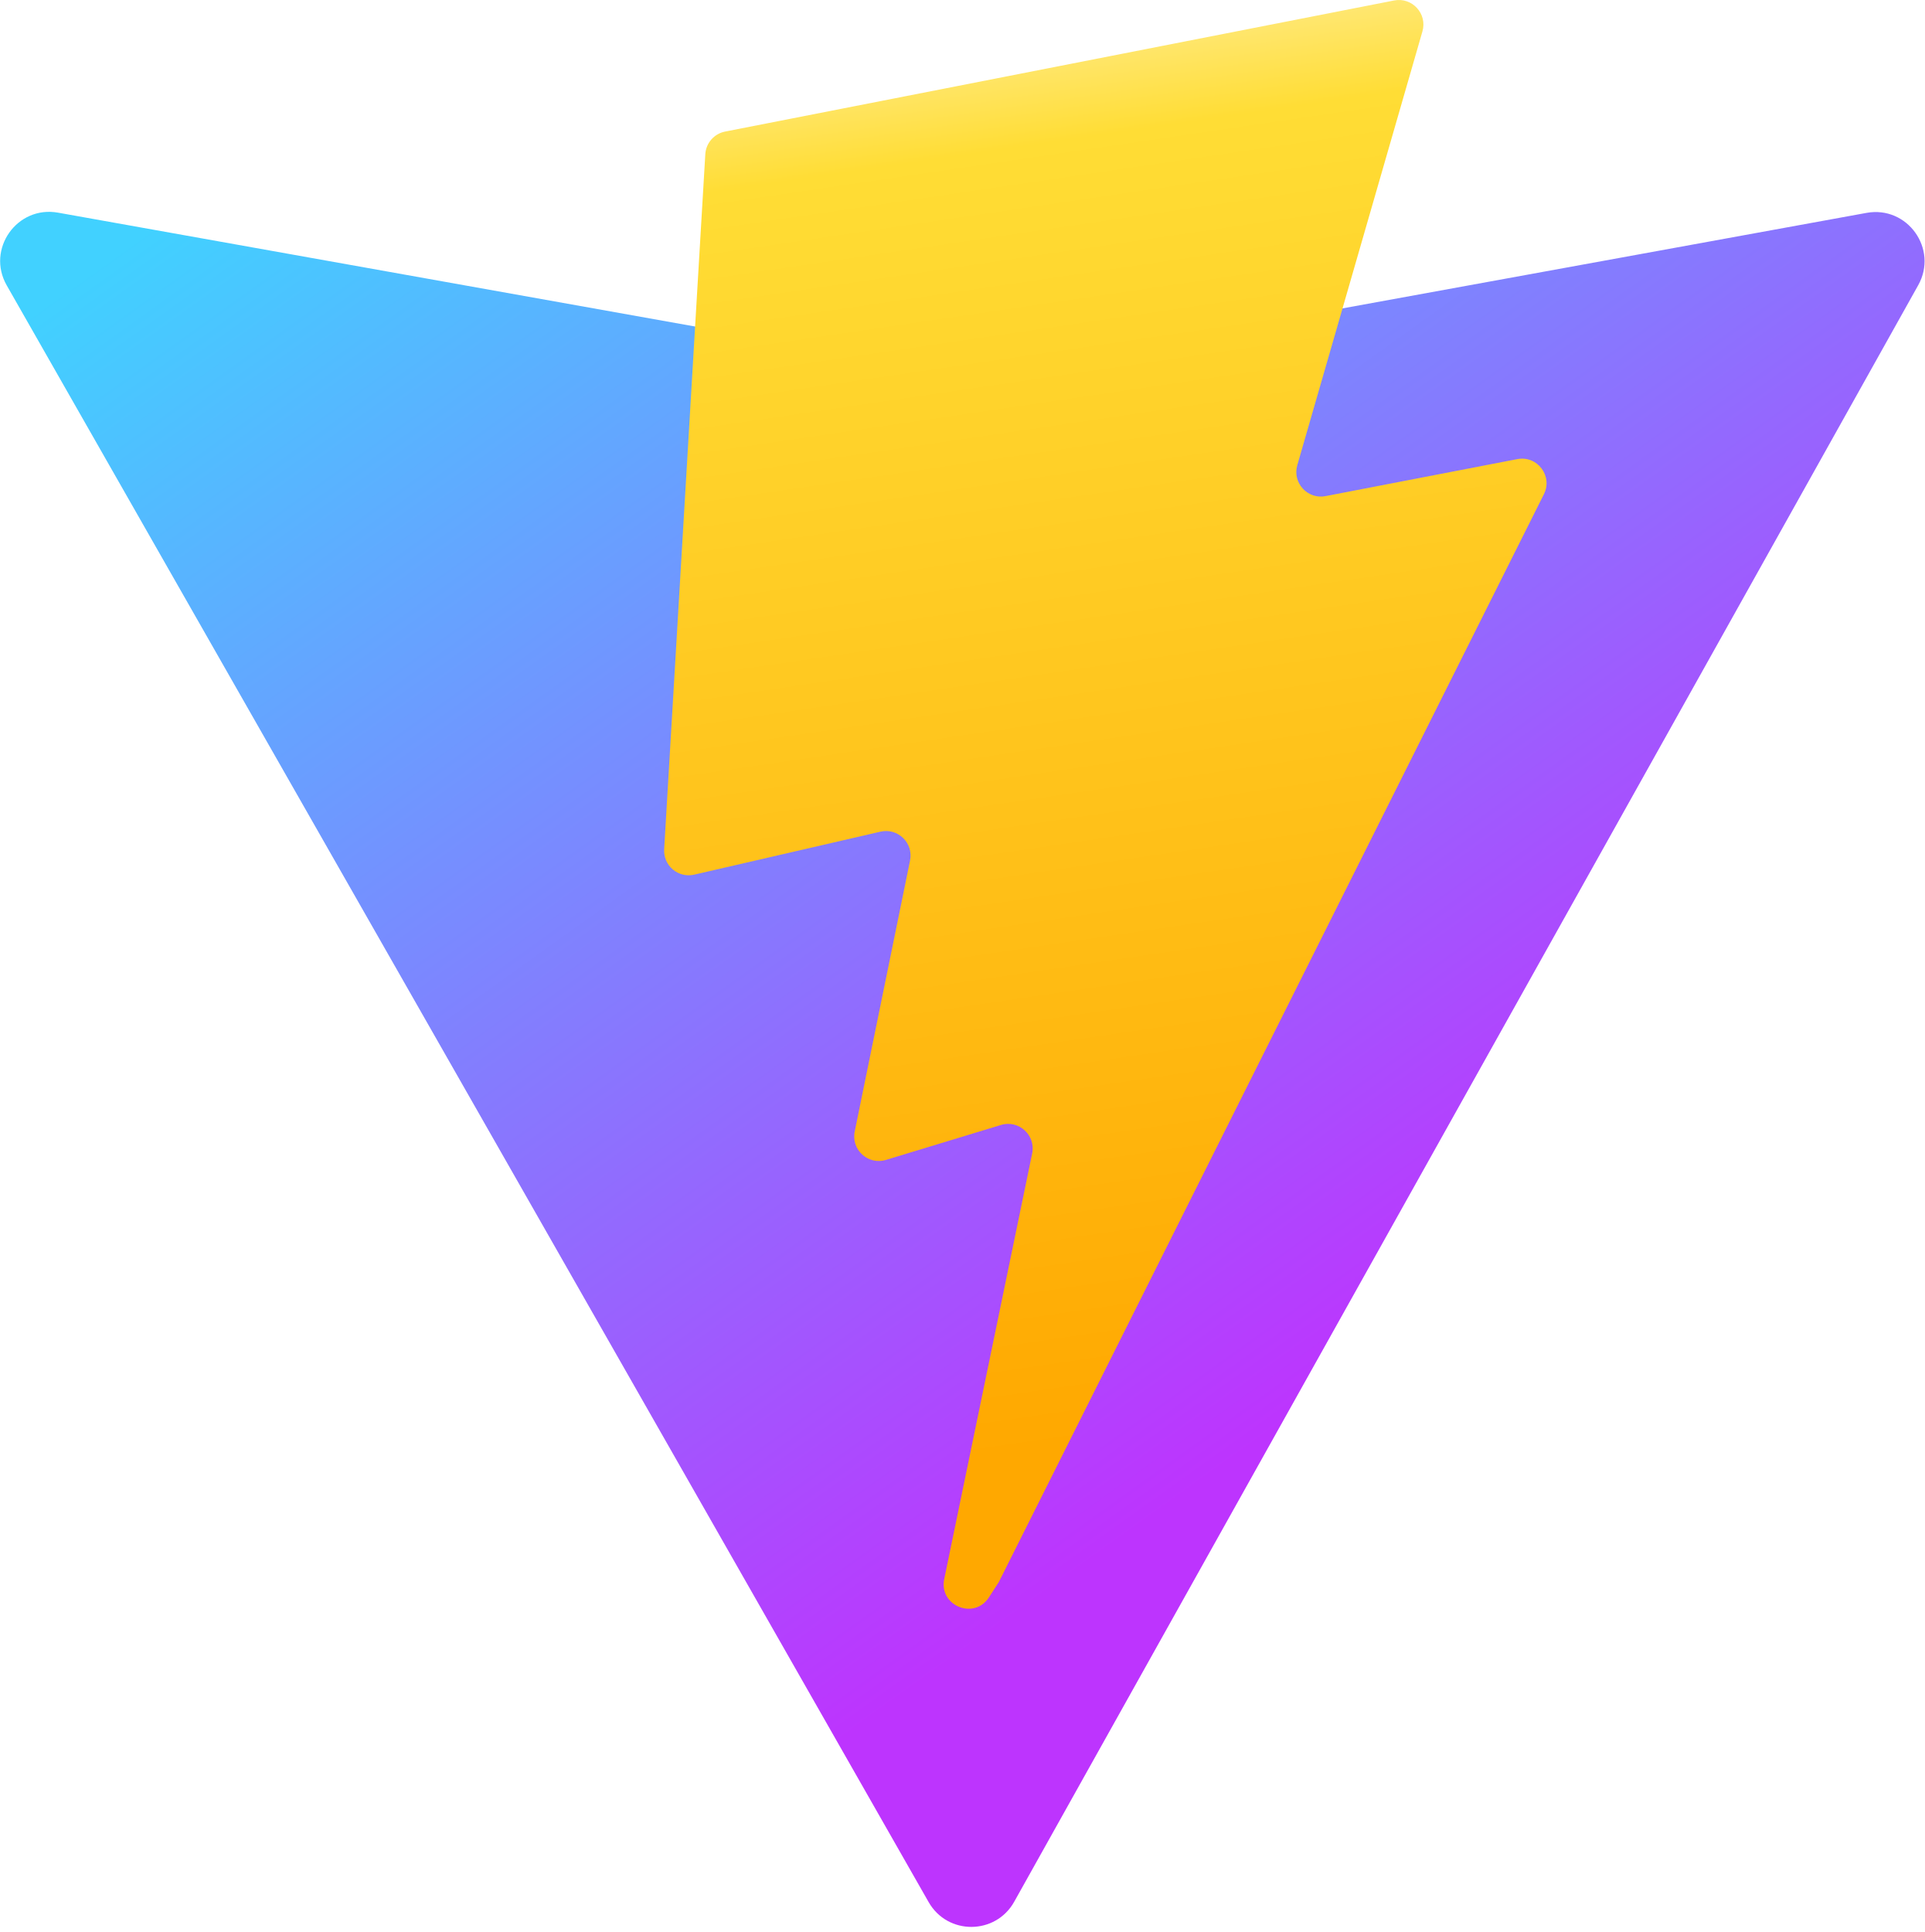
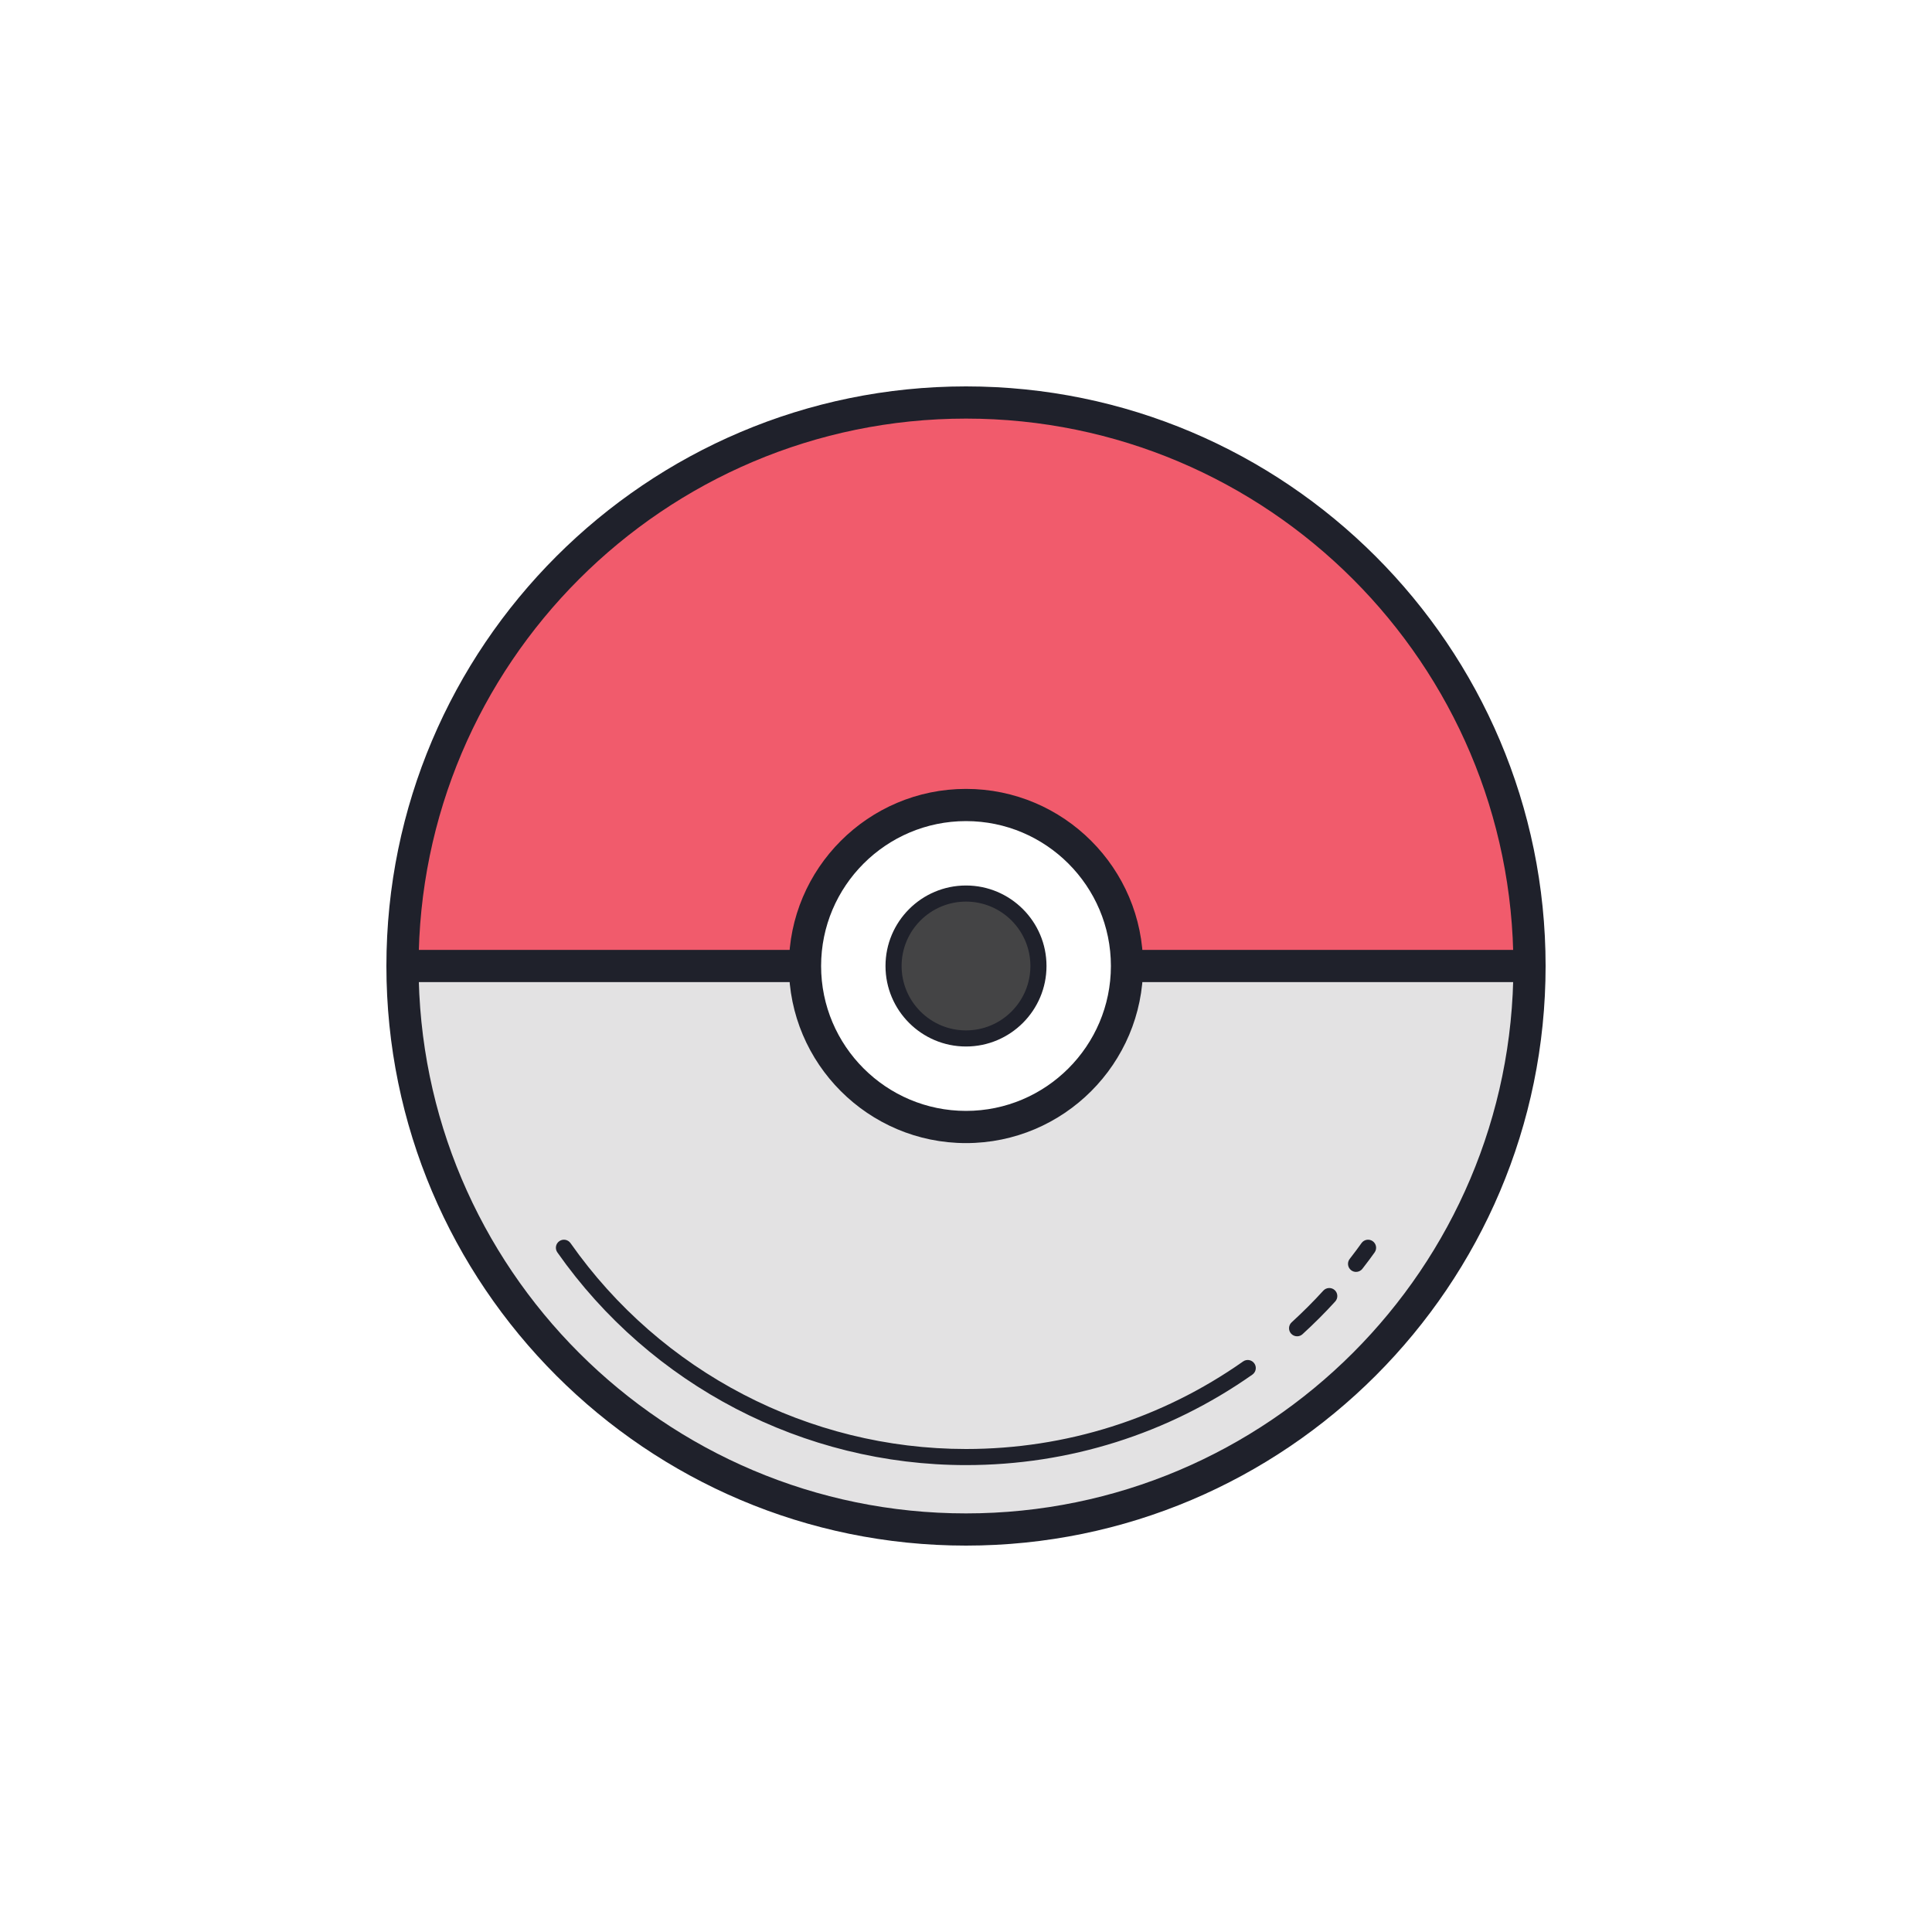
- <svg xmlns="http://www.w3.org/2000/svg" aria-hidden="true" role="img" class="iconify iconify--logos" width="31.88" height="32" preserveAspectRatio="xMidYMid meet" viewBox="0 0 256 257">
-   <defs>
-     <linearGradient id="IconifyId1813088fe1fbc01fb466" x1="-.828%" x2="57.636%" y1="7.652%" y2="78.411%">
-       <stop offset="0%" stop-color="#41D1FF" />
-       <stop offset="100%" stop-color="#BD34FE" />
-     </linearGradient>
-     <linearGradient id="IconifyId1813088fe1fbc01fb467" x1="43.376%" x2="50.316%" y1="2.242%" y2="89.03%">
-       <stop offset="0%" stop-color="#FFEA83" />
-       <stop offset="8.333%" stop-color="#FFDD35" />
-       <stop offset="100%" stop-color="#FFA800" />
-     </linearGradient>
-   </defs>
-   <path fill="url(#IconifyId1813088fe1fbc01fb466)" d="M255.153 37.938L134.897 252.976c-2.483 4.44-8.862 4.466-11.382.048L.875 37.958c-2.746-4.814 1.371-10.646 6.827-9.67l120.385 21.517a6.537 6.537 0 0 0 2.322-.004l117.867-21.483c5.438-.991 9.574 4.796 6.877 9.62Z" />
-   <path fill="url(#IconifyId1813088fe1fbc01fb467)" d="M185.432.063L96.44 17.501a3.268 3.268 0 0 0-2.634 3.014l-5.474 92.456a3.268 3.268 0 0 0 3.997 3.378l24.777-5.718c2.318-.535 4.413 1.507 3.936 3.838l-7.361 36.047c-.495 2.426 1.782 4.5 4.151 3.78l15.304-4.649c2.372-.72 4.652 1.36 4.15 3.788l-11.698 56.621c-.732 3.542 3.979 5.473 5.943 2.437l1.313-2.028l72.516-144.72c1.215-2.423-.88-5.186-3.54-4.672l-25.505 4.922c-2.396.462-4.435-1.77-3.759-4.114l16.646-57.705c.677-2.35-1.37-4.583-3.769-4.113Z" />
+ <svg xmlns="http://www.w3.org/2000/svg" id="Pokeball_24" width="24" height="24" viewBox="0 0 24 24">
+   <rect width="24" height="24" stroke="none" fill="#000000" opacity="0" />
+   <g transform="matrix(0.2 0 0 0.2 12 12)">
+     <g style="">
+       <g transform="matrix(1 0 0 1 0 0)">
+         <circle style="stroke: none; stroke-width: 1; stroke-dasharray: none; stroke-linecap: butt; stroke-dashoffset: 0; stroke-linejoin: miter; stroke-miterlimit: 4; fill: rgb(227,226,227); fill-rule: nonzero; opacity: 1;" cx="0" cy="0" r="35" />
+       </g>
+       <g transform="matrix(1 0 0 1 0 -17.5)">
+         <path style="stroke: none; stroke-width: 1; stroke-dasharray: none; stroke-linecap: butt; stroke-dashoffset: 0; stroke-linejoin: miter; stroke-miterlimit: 4; fill: rgb(241,91,108); fill-rule: nonzero; opacity: 1;" transform=" translate(-50, -32.5)" d="M 50 15 C 30.67 15 15 30.67 15 50 L 85 50 C 85 30.67 69.33 15 50 15 z" stroke-linecap="round" />
+       </g>
+       <g transform="matrix(1 0 0 1 0 0)">
+         <path style="stroke: none; stroke-width: 1; stroke-dasharray: none; stroke-linecap: butt; stroke-dashoffset: 0; stroke-linejoin: miter; stroke-miterlimit: 4; fill: rgb(31,33,43); fill-rule: nonzero; opacity: 1;" transform=" translate(-50, -50)" d="M 50 86 C 30.149 86 14 69.851 14 50 C 14 30.149 30.149 14 50 14 C 69.851 14 86 30.149 86 50 C 86 69.851 69.851 86 50 86 z M 50 16 C 31.252 16 16 31.252 16 50 C 16 68.748 31.252 84 50 84 C 68.748 84 84 68.748 84 50 C 84 31.252 68.748 16 50 16 z" stroke-linecap="round" />
+       </g>
+       <g transform="matrix(1 0 0 1 0 0)">
+         <circle style="stroke: none; stroke-width: 1; stroke-dasharray: none; stroke-linecap: butt; stroke-dashoffset: 0; stroke-linejoin: miter; stroke-miterlimit: 4; fill: rgb(255,255,255); fill-rule: nonzero; opacity: 1;" cx="0" cy="0" r="10" />
+       </g>
+       <g transform="matrix(1 0 0 1 0 0)">
+         <path style="stroke: none; stroke-width: 1; stroke-dasharray: none; stroke-linecap: butt; stroke-dashoffset: 0; stroke-linejoin: miter; stroke-miterlimit: 4; fill: rgb(31,33,43); fill-rule: nonzero; opacity: 1;" transform=" translate(-50, -50)" d="M 50 61 C 43.935 61 39 56.065 39 50 C 39 43.935 43.935 39 50 39 C 56.065 39 61 43.935 61 50 C 61 56.065 56.065 61 50 61 z M 50 41 C 45.038 41 41 45.037 41 50 C 41 54.963 45.038 59 50 59 C 54.962 59 59 54.963 59 50 C 59 45.037 54.962 41 50 41 z" stroke-linecap="round" />
+       </g>
+       <g transform="matrix(1 0 0 1 0 0)">
+         <circle style="stroke: none; stroke-width: 1; stroke-dasharray: none; stroke-linecap: butt; stroke-dashoffset: 0; stroke-linejoin: miter; stroke-miterlimit: 4; fill: rgb(68,68,69); fill-rule: nonzero; opacity: 1;" cx="0" cy="0" r="4.5" />
+       </g>
+       <g transform="matrix(1 0 0 1 0 0)">
+         <path style="stroke: none; stroke-width: 1; stroke-dasharray: none; stroke-linecap: butt; stroke-dashoffset: 0; stroke-linejoin: miter; stroke-miterlimit: 4; fill: rgb(31,33,43); fill-rule: nonzero; opacity: 1;" transform=" translate(-50, -50)" d="M 50 55 C 47.243 55 45 52.757 45 50 C 45 47.243 47.243 45 50 45 C 52.757 45 55 47.243 55 50 C 55 52.757 52.757 55 50 55 z M 50 46 C 47.794 46 46 47.794 46 50 C 46 52.206 47.794 54 50 54 C 52.206 54 54 52.206 54 50 C 54 47.794 52.206 46 50 46 z" stroke-linecap="round" />
+       </g>
+       <g transform="matrix(1 0 0 1 -22.5 0)">
+         <rect style="stroke: none; stroke-width: 1; stroke-dasharray: none; stroke-linecap: butt; stroke-dashoffset: 0; stroke-linejoin: miter; stroke-miterlimit: 4; fill: rgb(31,33,43); fill-rule: nonzero; opacity: 1;" x="-12.5" y="-1" rx="0" ry="0" width="25" height="2" />
+       </g>
+       <g transform="matrix(1 0 0 1 22.5 0)">
+         <rect style="stroke: none; stroke-width: 1; stroke-dasharray: none; stroke-linecap: butt; stroke-dashoffset: 0; stroke-linejoin: miter; stroke-miterlimit: 4; fill: rgb(31,33,43); fill-rule: nonzero; opacity: 1;" x="-12.5" y="-1" rx="0" ry="0" width="25" height="2" />
+       </g>
+       <g transform="matrix(1 0 0 1 -3.74 24)">
+         <path style="stroke: none; stroke-width: 1; stroke-dasharray: none; stroke-linecap: butt; stroke-dashoffset: 0; stroke-linejoin: miter; stroke-miterlimit: 4; fill: rgb(31,33,43); fill-rule: nonzero; opacity: 1;" transform=" translate(-46.26, -74)" d="M 50 81 C 39.915 81 30.426 76.061 24.618 67.787 C 24.459 67.561 24.514 67.249 24.74 67.091 C 24.966 66.932 25.278 66.987 25.436 67.213 C 31.058 75.22 40.24 80 50 80 C 56.198 80 62.15 78.12 67.212 74.562 C 67.438 74.403 67.75 74.458 67.909 74.684 C 68.068 74.91 68.013 75.221 67.787 75.38 C 62.556 79.057 56.405 81 50 81 z" stroke-linecap="round" />
+       </g>
+       <g transform="matrix(1 0 0 1 24.6 18)">
+         <path style="stroke: none; stroke-width: 1; stroke-dasharray: none; stroke-linecap: butt; stroke-dashoffset: 0; stroke-linejoin: miter; stroke-miterlimit: 4; fill: rgb(31,33,43); fill-rule: nonzero; opacity: 1;" transform=" translate(-74.6, -68)" d="M 74.226 69 C 74.12 69 74.014 68.967 73.923 68.897 C 73.704 68.729 73.662 68.416 73.83 68.196 L 73.917 68.082 C 74.137 67.796 74.356 67.509 74.564 67.213 C 74.723 66.987 75.034 66.932 75.26 67.091 C 75.486 67.249 75.541 67.562 75.382 67.787 C 75.166 68.095 74.938 68.392 74.71 68.69 L 74.623 68.803 C 74.525 68.933 74.376 69 74.226 69 z" stroke-linecap="round" />
+       </g>
+       <g transform="matrix(1 0 0 1 21.56 21.5)">
+         <path style="stroke: none; stroke-width: 1; stroke-dasharray: none; stroke-linecap: butt; stroke-dashoffset: 0; stroke-linejoin: miter; stroke-miterlimit: 4; fill: rgb(31,33,43); fill-rule: nonzero; opacity: 1;" transform=" translate(-71.56, -71.5)" d="M 70.565 73 C 70.43 73 70.295 72.945 70.196 72.838 C 70.009 72.634 70.023 72.317 70.227 72.131 C 70.932 71.485 71.594 70.824 72.193 70.164 C 72.38 69.961 72.695 69.945 72.9 70.13 C 73.104 70.316 73.119 70.632 72.934 70.836 C 72.314 71.519 71.63 72.203 70.902 72.869 C 70.807 72.957 70.686 73 70.565 73 z" stroke-linecap="round" />
+       </g>
+     </g>
+   </g>
</svg>
